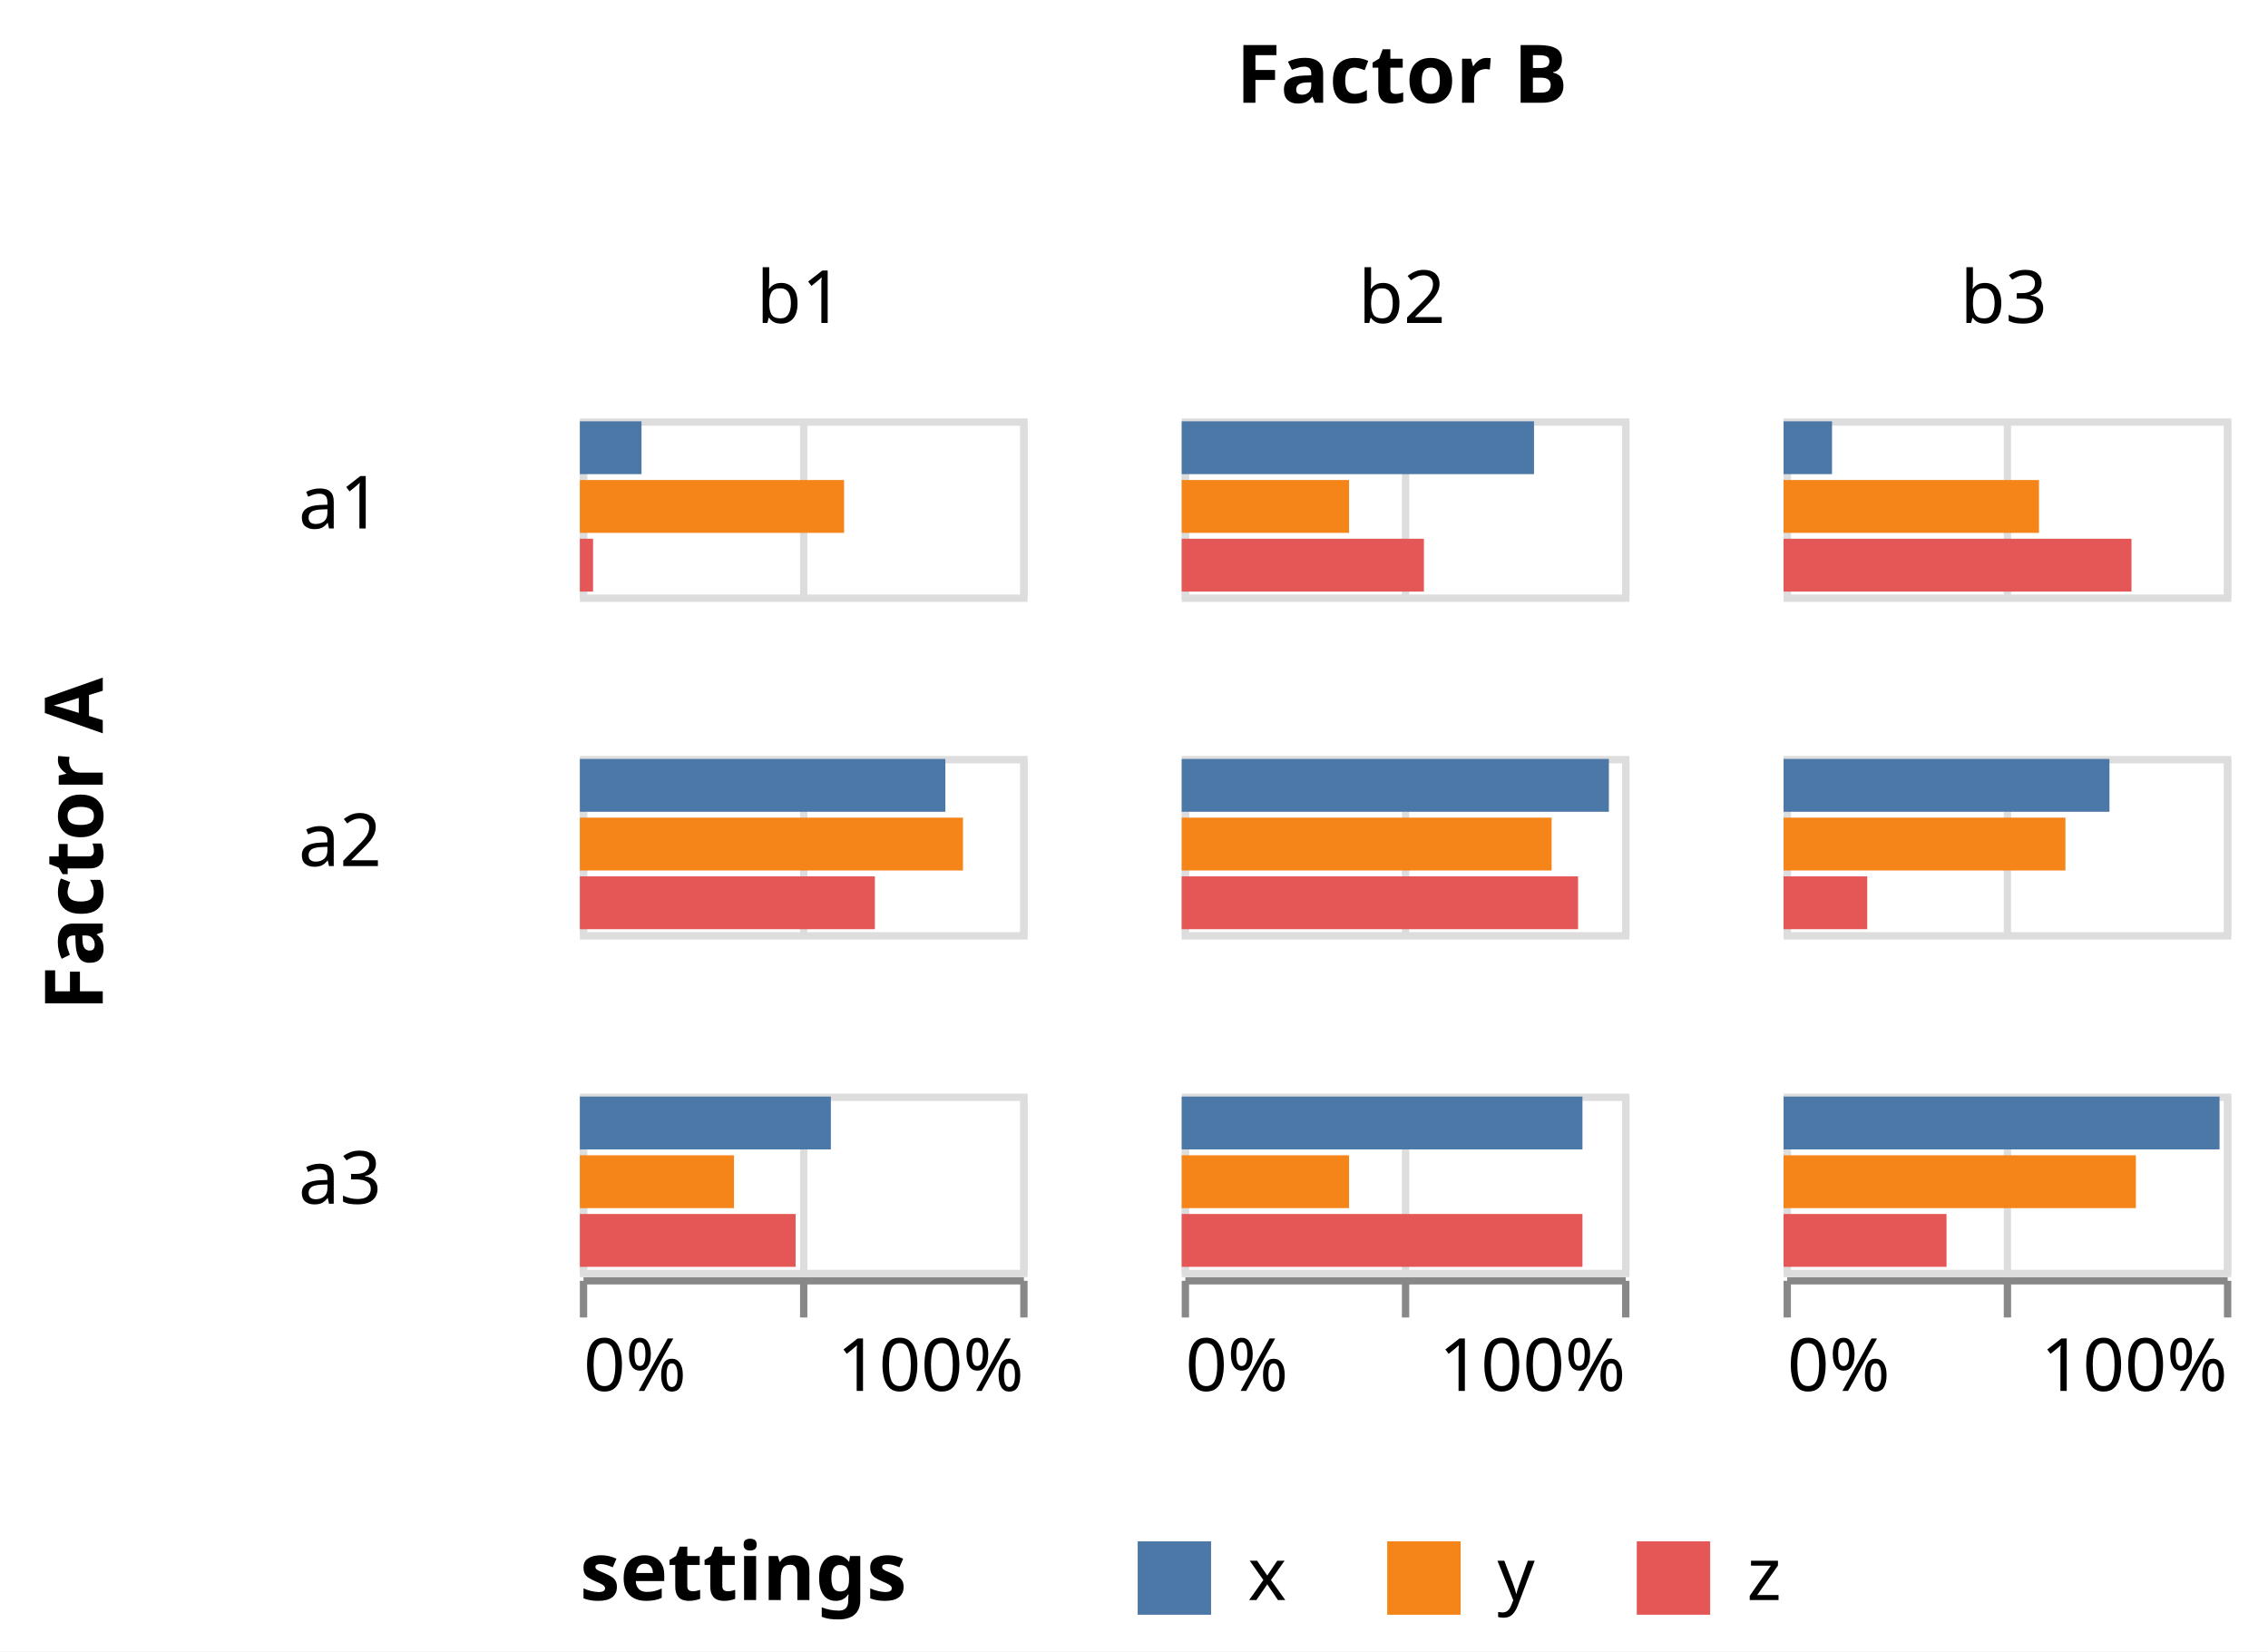
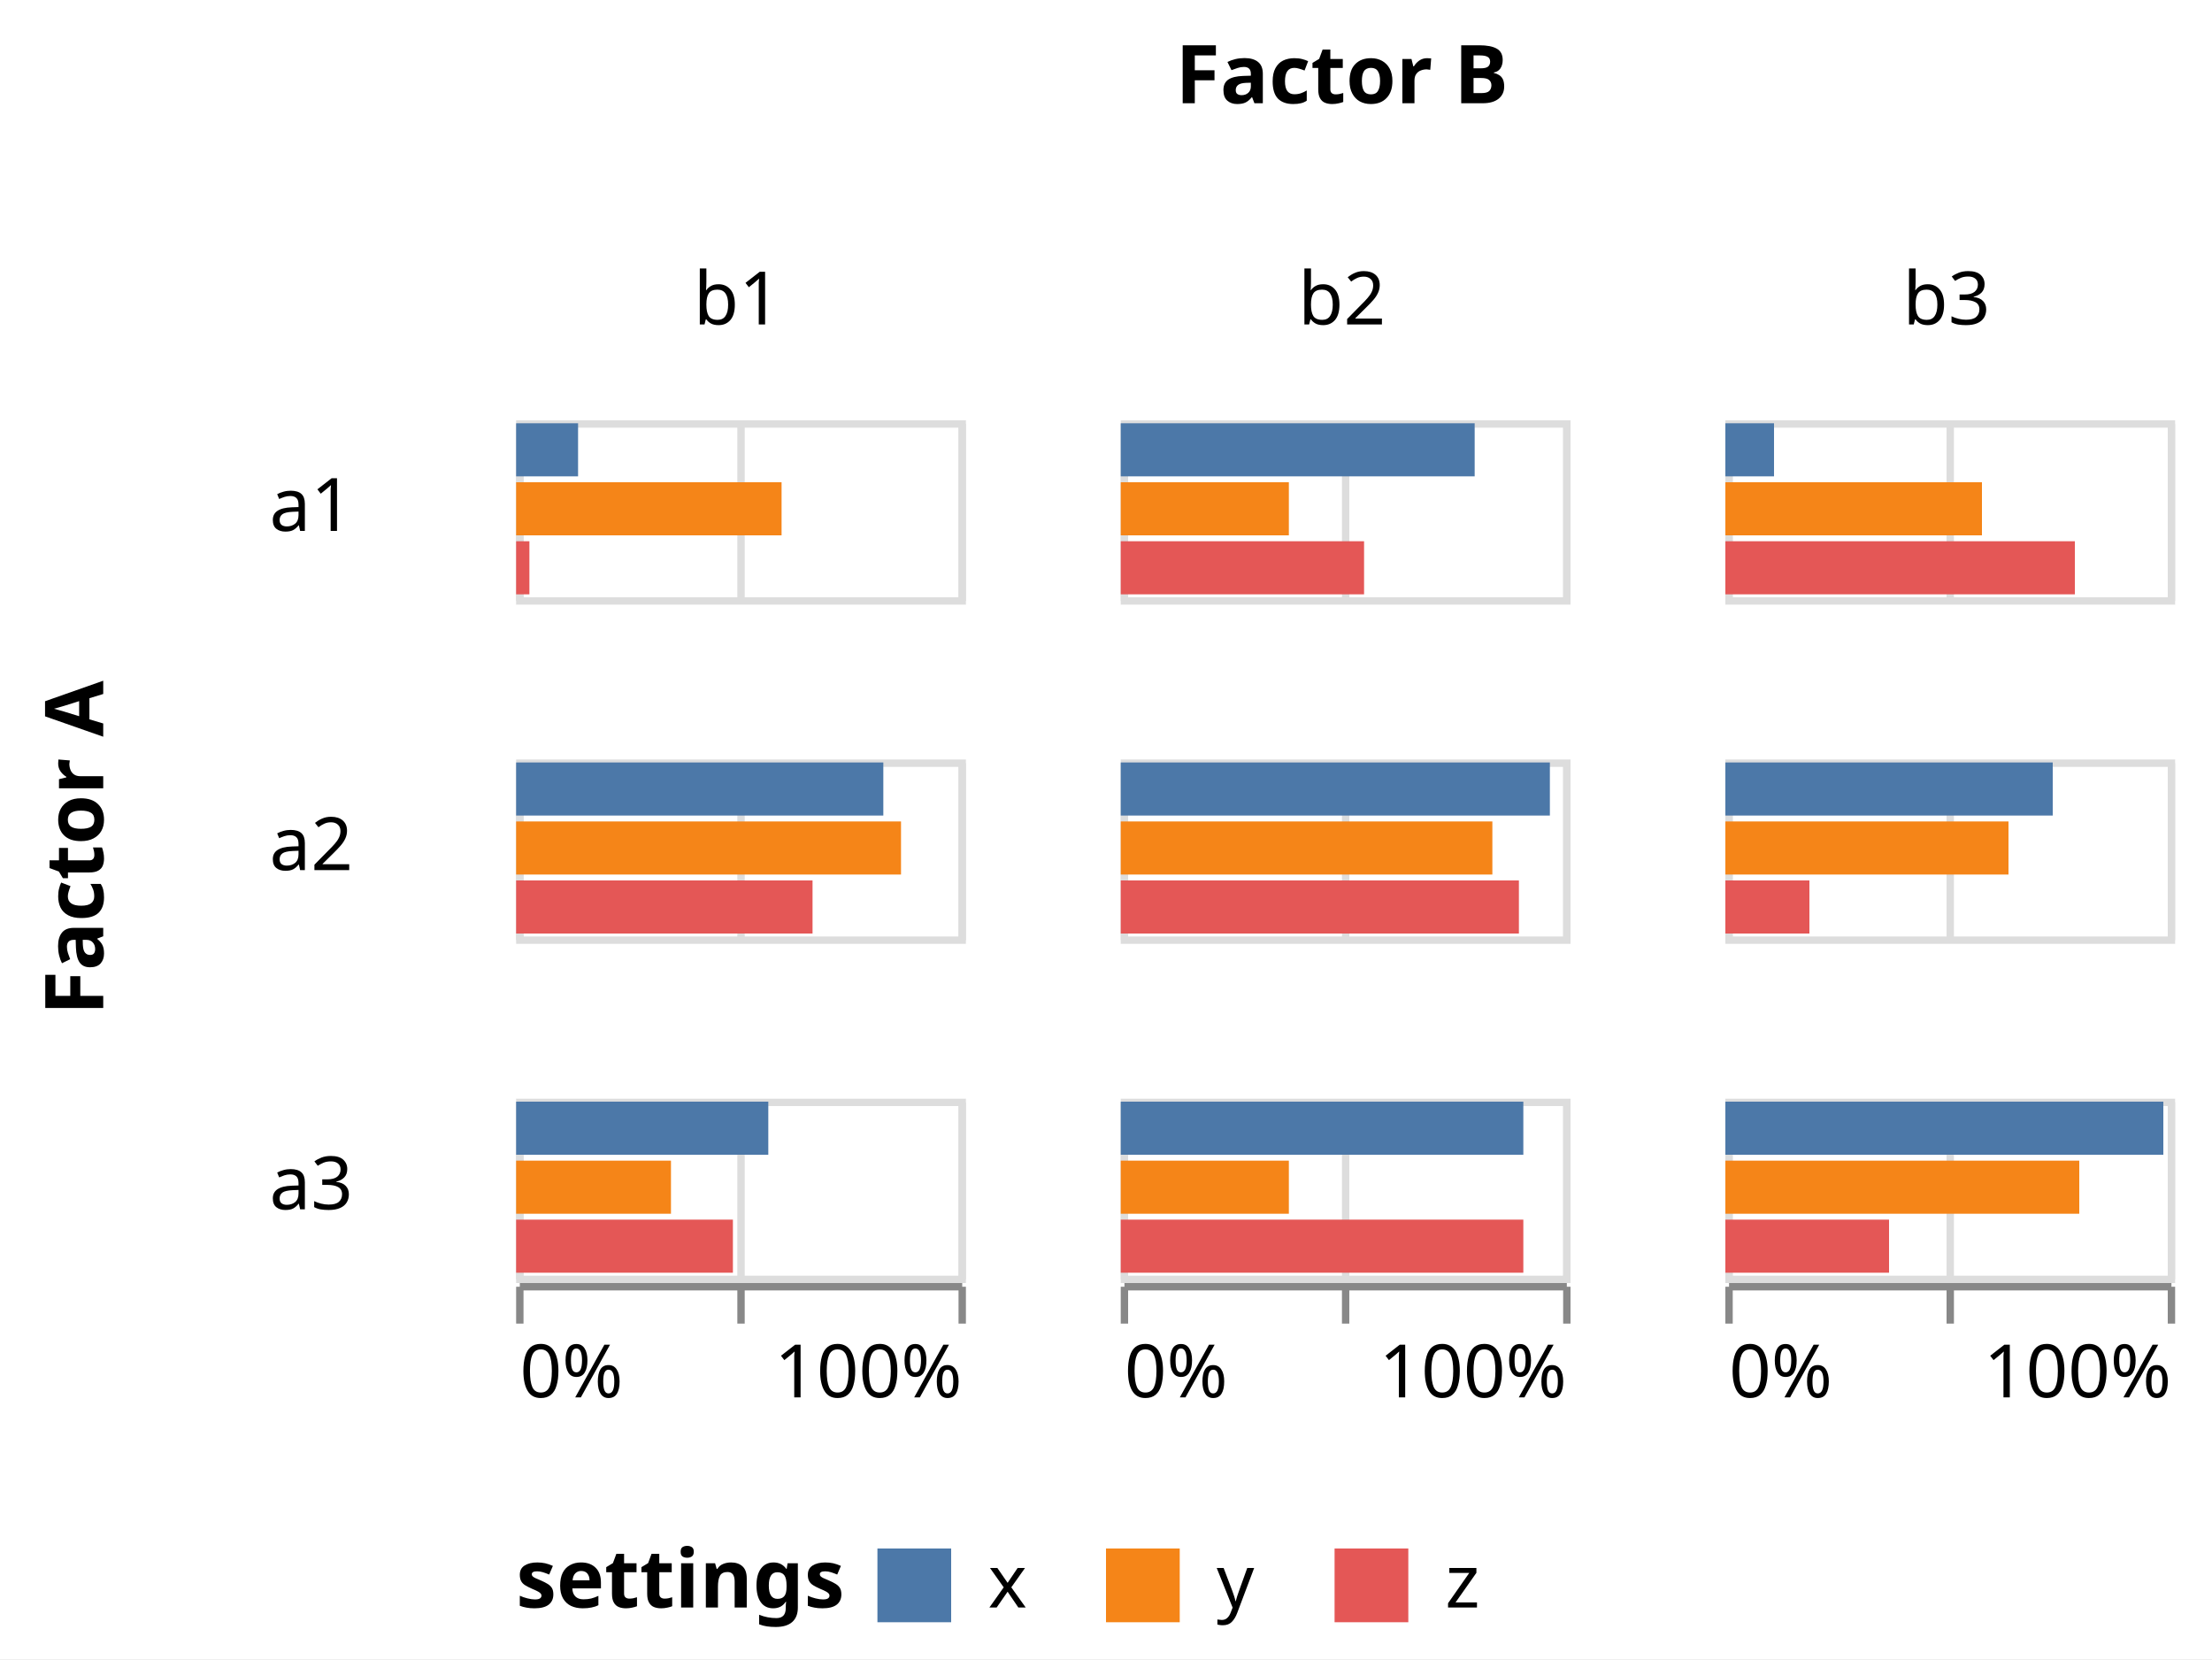
- <svg xmlns="http://www.w3.org/2000/svg" version="1.1" class="marks" width="309" height="225" viewBox="0 0 309 225">
-   <rect width="309" height="225" fill="white" />
-   <g fill="none" stroke-miterlimit="10" transform="translate(79,57)">
+ <svg xmlns="http://www.w3.org/2000/svg" version="1.1" class="marks" width="300" height="225" viewBox="0 0 300 225">
+   <rect width="300" height="225" fill="white" />
+   <g fill="none" stroke-miterlimit="10" transform="translate(70,57)">
    <g class="mark-group role-frame root" role="graphics-object" aria-roledescription="group mark container">
      <g transform="translate(0,0)">
        <path class="background" aria-hidden="true" d="M0,0h0v0h0Z" />
        <g>
          <g class="mark-group role-row-title row-title" role="graphics-object" aria-roledescription="group mark container">
-             <g transform="translate(-53,58)">
+             <g transform="translate(-44,58)">
              <path class="background" aria-hidden="true" d="M0,0h0v0h0Z" />
              <g>
                <g class="mark-group role-title">
                  <g transform="translate(-21,0)">
                    <path class="background" aria-hidden="true" d="M0,0h0v0h0Z" pointer-events="none" />
                    <g>
                      <g class="mark-text role-title-text" role="graphics-symbol" aria-roledescription="title" aria-label="Title text 'Factor A'" pointer-events="none">
                        <text text-anchor="middle" transform="translate(0,0) rotate(-90) translate(0,9)" font-family="sans-serif" font-size="11px" font-weight="bold" fill="#000" opacity="1">Factor A</text>
                      </g>
                    </g>
                    <path class="foreground" aria-hidden="true" d="" pointer-events="none" display="none" />
                  </g>
                </g>
              </g>
              <path class="foreground" aria-hidden="true" d="" display="none" />
            </g>
          </g>
          <g class="mark-group role-column-title column-title" role="graphics-object" aria-roledescription="group mark container">
            <g transform="translate(112,-31)">
              <path class="background" aria-hidden="true" d="M0,0h0v0h0Z" />
              <g>
                <g class="mark-group role-title">
                  <g transform="translate(0,-21)">
                    <path class="background" aria-hidden="true" d="M0,0h0v0h0Z" pointer-events="none" />
                    <g>
                      <g class="mark-text role-title-text" role="graphics-symbol" aria-roledescription="title" aria-label="Title text 'Factor B'" pointer-events="none">
                        <text text-anchor="middle" transform="translate(0,9)" font-family="sans-serif" font-size="11px" font-weight="bold" fill="#000" opacity="1">Factor B</text>
                      </g>
                    </g>
                    <path class="foreground" aria-hidden="true" d="" pointer-events="none" display="none" />
                  </g>
                </g>
              </g>
              <path class="foreground" aria-hidden="true" d="" display="none" />
            </g>
          </g>
          <g class="mark-group role-row-header row_header" role="graphics-object" aria-roledescription="group mark container">
            <g transform="translate(-1,0)">
              <path class="background" aria-hidden="true" d="M0,0h0v24h0Z" />
              <g>
                <g class="mark-group role-title">
-                   <g transform="translate(-26,12)">
+                   <g transform="translate(-21.12305,12)">
                    <path class="background" aria-hidden="true" d="M0,0h0v0h0Z" pointer-events="none" />
                    <g>
                      <g class="mark-text role-title-text" role="graphics-symbol" aria-roledescription="title" aria-label="Title text 'a1'" pointer-events="none">
                        <text text-anchor="end" transform="translate(0,3)" font-family="sans-serif" font-size="10px" fill="#000" opacity="1">a1</text>
                      </g>
                    </g>
                    <path class="foreground" aria-hidden="true" d="" pointer-events="none" display="none" />
                  </g>
                </g>
              </g>
              <path class="foreground" aria-hidden="true" d="" display="none" />
            </g>
            <g transform="translate(-1,46)">
              <path class="background" aria-hidden="true" d="M0,0h0v24h0Z" />
              <g>
                <g class="mark-group role-title">
-                   <g transform="translate(-26,12)">
+                   <g transform="translate(-21.12305,12)">
                    <path class="background" aria-hidden="true" d="M0,0h0v0h0Z" pointer-events="none" />
                    <g>
                      <g class="mark-text role-title-text" role="graphics-symbol" aria-roledescription="title" aria-label="Title text 'a2'" pointer-events="none">
                        <text text-anchor="end" transform="translate(0,3)" font-family="sans-serif" font-size="10px" fill="#000" opacity="1">a2</text>
                      </g>
                    </g>
                    <path class="foreground" aria-hidden="true" d="" pointer-events="none" display="none" />
                  </g>
                </g>
              </g>
              <path class="foreground" aria-hidden="true" d="" display="none" />
            </g>
            <g transform="translate(-1,92)">
              <path class="background" aria-hidden="true" d="M0,0h0v24h0Z" />
              <g>
                <g class="mark-group role-title">
-                   <g transform="translate(-26,12)">
+                   <g transform="translate(-21.12305,12)">
                    <path class="background" aria-hidden="true" d="M0,0h0v0h0Z" pointer-events="none" />
                    <g>
                      <g class="mark-text role-title-text" role="graphics-symbol" aria-roledescription="title" aria-label="Title text 'a3'" pointer-events="none">
                        <text text-anchor="end" transform="translate(0,3)" font-family="sans-serif" font-size="10px" fill="#000" opacity="1">a3</text>
                      </g>
                    </g>
                    <path class="foreground" aria-hidden="true" d="" pointer-events="none" display="none" />
                  </g>
                </g>
              </g>
              <path class="foreground" aria-hidden="true" d="" display="none" />
            </g>
          </g>
          <g class="mark-group role-column-header column_header" role="graphics-object" aria-roledescription="group mark container">
            <g transform="translate(0,-1)">
              <path class="background" aria-hidden="true" d="M0,0h60v0h-60Z" />
              <g>
                <g class="mark-group role-title">
                  <g transform="translate(30,-20)">
                    <path class="background" aria-hidden="true" d="M0,0h0v0h0Z" pointer-events="none" />
                    <g>
                      <g class="mark-text role-title-text" role="graphics-symbol" aria-roledescription="title" aria-label="Title text 'b1'" pointer-events="none">
                        <text text-anchor="middle" transform="translate(0,8)" font-family="sans-serif" font-size="10px" fill="#000" opacity="1">b1</text>
                      </g>
                    </g>
                    <path class="foreground" aria-hidden="true" d="" pointer-events="none" display="none" />
                  </g>
                </g>
              </g>
              <path class="foreground" aria-hidden="true" d="" display="none" />
            </g>
            <g transform="translate(82,-1)">
              <path class="background" aria-hidden="true" d="M0,0h60v0h-60Z" />
              <g>
                <g class="mark-group role-title">
                  <g transform="translate(30,-20)">
                    <path class="background" aria-hidden="true" d="M0,0h0v0h0Z" pointer-events="none" />
                    <g>
                      <g class="mark-text role-title-text" role="graphics-symbol" aria-roledescription="title" aria-label="Title text 'b2'" pointer-events="none">
                        <text text-anchor="middle" transform="translate(0,8)" font-family="sans-serif" font-size="10px" fill="#000" opacity="1">b2</text>
                      </g>
                    </g>
                    <path class="foreground" aria-hidden="true" d="" pointer-events="none" display="none" />
                  </g>
                </g>
              </g>
              <path class="foreground" aria-hidden="true" d="" display="none" />
            </g>
            <g transform="translate(164,-1)">
              <path class="background" aria-hidden="true" d="M0,0h60v0h-60Z" />
              <g>
                <g class="mark-group role-title">
                  <g transform="translate(30,-20)">
                    <path class="background" aria-hidden="true" d="M0,0h0v0h0Z" pointer-events="none" />
                    <g>
                      <g class="mark-text role-title-text" role="graphics-symbol" aria-roledescription="title" aria-label="Title text 'b3'" pointer-events="none">
                        <text text-anchor="middle" transform="translate(0,8)" font-family="sans-serif" font-size="10px" fill="#000" opacity="1">b3</text>
                      </g>
                    </g>
                    <path class="foreground" aria-hidden="true" d="" pointer-events="none" display="none" />
                  </g>
                </g>
              </g>
              <path class="foreground" aria-hidden="true" d="" display="none" />
            </g>
          </g>
          <g class="mark-group role-column-footer column_footer" role="graphics-object" aria-roledescription="group mark container">
            <g transform="translate(0,117)">
              <path class="background" aria-hidden="true" d="M0,0h60v0h-60Z" />
              <g>
                <g class="mark-group role-axis" role="graphics-symbol" aria-roledescription="axis" aria-label="X-axis for a linear scale with values from 0% to 100%">
                  <g transform="translate(0.5,0.5)">
                    <path class="background" aria-hidden="true" d="M0,0h0v0h0Z" pointer-events="none" />
                    <g>
                      <g class="mark-rule role-axis-tick" pointer-events="none">
                        <line transform="translate(0,0)" x2="0" y2="5" stroke="#888" stroke-width="1" opacity="1" />
                        <line transform="translate(30,0)" x2="0" y2="5" stroke="#888" stroke-width="1" opacity="1" />
                        <line transform="translate(60,0)" x2="0" y2="5" stroke="#888" stroke-width="1" opacity="1" />
                      </g>
                      <g class="mark-text role-axis-label" pointer-events="none">
                        <text text-anchor="start" transform="translate(0,15)" font-family="sans-serif" font-size="10px" fill="#000" opacity="1">0%</text>
                        <text text-anchor="middle" transform="translate(30,15)" font-family="sans-serif" font-size="10px" fill="#000" opacity="0">50%</text>
                        <text text-anchor="end" transform="translate(60,15)" font-family="sans-serif" font-size="10px" fill="#000" opacity="1">100%</text>
                      </g>
                      <g class="mark-rule role-axis-domain" pointer-events="none">
                        <line transform="translate(0,0)" x2="60" y2="0" stroke="#888" stroke-width="1" opacity="1" />
                      </g>
                    </g>
                    <path class="foreground" aria-hidden="true" d="" pointer-events="none" display="none" />
                  </g>
                </g>
              </g>
              <path class="foreground" aria-hidden="true" d="" display="none" />
            </g>
            <g transform="translate(82,117)">
              <path class="background" aria-hidden="true" d="M0,0h60v0h-60Z" />
              <g>
                <g class="mark-group role-axis" role="graphics-symbol" aria-roledescription="axis" aria-label="X-axis for a linear scale with values from 0% to 100%">
                  <g transform="translate(0.5,0.5)">
                    <path class="background" aria-hidden="true" d="M0,0h0v0h0Z" pointer-events="none" />
                    <g>
                      <g class="mark-rule role-axis-tick" pointer-events="none">
                        <line transform="translate(0,0)" x2="0" y2="5" stroke="#888" stroke-width="1" opacity="1" />
                        <line transform="translate(30,0)" x2="0" y2="5" stroke="#888" stroke-width="1" opacity="1" />
                        <line transform="translate(60,0)" x2="0" y2="5" stroke="#888" stroke-width="1" opacity="1" />
                      </g>
                      <g class="mark-text role-axis-label" pointer-events="none">
                        <text text-anchor="start" transform="translate(0,15)" font-family="sans-serif" font-size="10px" fill="#000" opacity="1">0%</text>
                        <text text-anchor="middle" transform="translate(30,15)" font-family="sans-serif" font-size="10px" fill="#000" opacity="0">50%</text>
                        <text text-anchor="end" transform="translate(60,15)" font-family="sans-serif" font-size="10px" fill="#000" opacity="1">100%</text>
                      </g>
                      <g class="mark-rule role-axis-domain" pointer-events="none">
                        <line transform="translate(0,0)" x2="60" y2="0" stroke="#888" stroke-width="1" opacity="1" />
                      </g>
                    </g>
                    <path class="foreground" aria-hidden="true" d="" pointer-events="none" display="none" />
                  </g>
                </g>
              </g>
              <path class="foreground" aria-hidden="true" d="" display="none" />
            </g>
            <g transform="translate(164,117)">
              <path class="background" aria-hidden="true" d="M0,0h60v0h-60Z" />
              <g>
                <g class="mark-group role-axis" role="graphics-symbol" aria-roledescription="axis" aria-label="X-axis for a linear scale with values from 0% to 100%">
                  <g transform="translate(0.5,0.5)">
                    <path class="background" aria-hidden="true" d="M0,0h0v0h0Z" pointer-events="none" />
                    <g>
                      <g class="mark-rule role-axis-tick" pointer-events="none">
                        <line transform="translate(0,0)" x2="0" y2="5" stroke="#888" stroke-width="1" opacity="1" />
                        <line transform="translate(30,0)" x2="0" y2="5" stroke="#888" stroke-width="1" opacity="1" />
                        <line transform="translate(60,0)" x2="0" y2="5" stroke="#888" stroke-width="1" opacity="1" />
                      </g>
                      <g class="mark-text role-axis-label" pointer-events="none">
                        <text text-anchor="start" transform="translate(0,15)" font-family="sans-serif" font-size="10px" fill="#000" opacity="1">0%</text>
                        <text text-anchor="middle" transform="translate(30,15)" font-family="sans-serif" font-size="10px" fill="#000" opacity="0">50%</text>
                        <text text-anchor="end" transform="translate(60,15)" font-family="sans-serif" font-size="10px" fill="#000" opacity="1">100%</text>
                      </g>
                      <g class="mark-rule role-axis-domain" pointer-events="none">
                        <line transform="translate(0,0)" x2="60" y2="0" stroke="#888" stroke-width="1" opacity="1" />
                      </g>
                    </g>
                    <path class="foreground" aria-hidden="true" d="" pointer-events="none" display="none" />
                  </g>
                </g>
              </g>
              <path class="foreground" aria-hidden="true" d="" display="none" />
            </g>
          </g>
          <g class="mark-group role-scope cell" role="graphics-object" aria-roledescription="group mark container">
            <g transform="translate(0,0)">
              <path class="background" aria-hidden="true" d="M0.5,0.5h60v24h-60Z" stroke="#ddd" />
              <g>
                <g class="mark-group role-axis" aria-hidden="true">
                  <g transform="translate(0.5,24.5)">
                    <path class="background" aria-hidden="true" d="M0,0h0v0h0Z" pointer-events="none" />
                    <g>
                      <g class="mark-rule role-axis-grid" pointer-events="none">
                        <line transform="translate(0,0)" x2="0" y2="-24" stroke="#ddd" stroke-width="1" opacity="1" />
                        <line transform="translate(30,0)" x2="0" y2="-24" stroke="#ddd" stroke-width="1" opacity="1" />
                        <line transform="translate(60,0)" x2="0" y2="-24" stroke="#ddd" stroke-width="1" opacity="1" />
                      </g>
                    </g>
                    <path class="foreground" aria-hidden="true" d="" pointer-events="none" display="none" />
                  </g>
                </g>
                <g class="mark-rect role-mark child_marks" role="graphics-object" aria-roledescription="rect mark container">
                  <path aria-label="p: 14.000000%; c: x; settings: x" role="graphics-symbol" aria-roledescription="bar" d="M0,0.4h8.4v7.2h-8.4Z" fill="#4c78a8" />
                  <path aria-label="p: 60.000000%; c: y; settings: y" role="graphics-symbol" aria-roledescription="bar" d="M0,8.4h36v7.2h-36Z" fill="#f58518" />
                  <path aria-label="p: 3.000000%; c: z; settings: z" role="graphics-symbol" aria-roledescription="bar" d="M0,16.4h1.8v7.2h-1.8Z" fill="#e45756" />
                </g>
              </g>
              <path class="foreground" aria-hidden="true" d="" display="none" />
            </g>
            <g transform="translate(82,0)">
              <path class="background" aria-hidden="true" d="M0.5,0.5h60v24h-60Z" stroke="#ddd" />
              <g>
                <g class="mark-group role-axis" aria-hidden="true">
                  <g transform="translate(0.5,24.5)">
                    <path class="background" aria-hidden="true" d="M0,0h0v0h0Z" pointer-events="none" />
                    <g>
                      <g class="mark-rule role-axis-grid" pointer-events="none">
                        <line transform="translate(0,0)" x2="0" y2="-24" stroke="#ddd" stroke-width="1" opacity="1" />
                        <line transform="translate(30,0)" x2="0" y2="-24" stroke="#ddd" stroke-width="1" opacity="1" />
                        <line transform="translate(60,0)" x2="0" y2="-24" stroke="#ddd" stroke-width="1" opacity="1" />
                      </g>
                    </g>
                    <path class="foreground" aria-hidden="true" d="" pointer-events="none" display="none" />
                  </g>
                </g>
                <g class="mark-rect role-mark child_marks" role="graphics-object" aria-roledescription="rect mark container">
                  <path aria-label="p: 80.000000%; c: x; settings: x" role="graphics-symbol" aria-roledescription="bar" d="M0,0.4h48v7.2h-48Z" fill="#4c78a8" />
                  <path aria-label="p: 38.000000%; c: y; settings: y" role="graphics-symbol" aria-roledescription="bar" d="M0,8.4h22.8v7.2h-22.8Z" fill="#f58518" />
                  <path aria-label="p: 55.000000%; c: z; settings: z" role="graphics-symbol" aria-roledescription="bar" d="M0,16.4h33v7.2h-33Z" fill="#e45756" />
                </g>
              </g>
              <path class="foreground" aria-hidden="true" d="" display="none" />
            </g>
            <g transform="translate(164,0)">
              <path class="background" aria-hidden="true" d="M0.5,0.5h60v24h-60Z" stroke="#ddd" />
              <g>
                <g class="mark-group role-axis" aria-hidden="true">
                  <g transform="translate(0.5,24.5)">
                    <path class="background" aria-hidden="true" d="M0,0h0v0h0Z" pointer-events="none" />
                    <g>
                      <g class="mark-rule role-axis-grid" pointer-events="none">
                        <line transform="translate(0,0)" x2="0" y2="-24" stroke="#ddd" stroke-width="1" opacity="1" />
                        <line transform="translate(30,0)" x2="0" y2="-24" stroke="#ddd" stroke-width="1" opacity="1" />
                        <line transform="translate(60,0)" x2="0" y2="-24" stroke="#ddd" stroke-width="1" opacity="1" />
                      </g>
                    </g>
                    <path class="foreground" aria-hidden="true" d="" pointer-events="none" display="none" />
                  </g>
                </g>
                <g class="mark-rect role-mark child_marks" role="graphics-object" aria-roledescription="rect mark container">
                  <path aria-label="p: 11.000000%; c: x; settings: x" role="graphics-symbol" aria-roledescription="bar" d="M0,0.4h6.6v7.2h-6.6Z" fill="#4c78a8" />
                  <path aria-label="p: 58.000000%; c: y; settings: y" role="graphics-symbol" aria-roledescription="bar" d="M0,8.4h34.8v7.2h-34.8Z" fill="#f58518" />
                  <path aria-label="p: 79.000000%; c: z; settings: z" role="graphics-symbol" aria-roledescription="bar" d="M0,16.4h47.4v7.2h-47.4Z" fill="#e45756" />
                </g>
              </g>
              <path class="foreground" aria-hidden="true" d="" display="none" />
            </g>
            <g transform="translate(0,46)">
              <path class="background" aria-hidden="true" d="M0.5,0.5h60v24h-60Z" stroke="#ddd" />
              <g>
                <g class="mark-group role-axis" aria-hidden="true">
                  <g transform="translate(0.5,24.5)">
                    <path class="background" aria-hidden="true" d="M0,0h0v0h0Z" pointer-events="none" />
                    <g>
                      <g class="mark-rule role-axis-grid" pointer-events="none">
                        <line transform="translate(0,0)" x2="0" y2="-24" stroke="#ddd" stroke-width="1" opacity="1" />
                        <line transform="translate(30,0)" x2="0" y2="-24" stroke="#ddd" stroke-width="1" opacity="1" />
                        <line transform="translate(60,0)" x2="0" y2="-24" stroke="#ddd" stroke-width="1" opacity="1" />
                      </g>
                    </g>
                    <path class="foreground" aria-hidden="true" d="" pointer-events="none" display="none" />
                  </g>
                </g>
                <g class="mark-rect role-mark child_marks" role="graphics-object" aria-roledescription="rect mark container">
                  <path aria-label="p: 83.000000%; c: x; settings: x" role="graphics-symbol" aria-roledescription="bar" d="M0,0.4h49.8v7.2h-49.8Z" fill="#4c78a8" />
                  <path aria-label="p: 87.000000%; c: y; settings: y" role="graphics-symbol" aria-roledescription="bar" d="M0,8.4h52.2v7.2h-52.2Z" fill="#f58518" />
                  <path aria-label="p: 67.000000%; c: z; settings: z" role="graphics-symbol" aria-roledescription="bar" d="M0,16.4h40.2v7.2h-40.2Z" fill="#e45756" />
                </g>
              </g>
              <path class="foreground" aria-hidden="true" d="" display="none" />
            </g>
            <g transform="translate(82,46)">
              <path class="background" aria-hidden="true" d="M0.5,0.5h60v24h-60Z" stroke="#ddd" />
              <g>
                <g class="mark-group role-axis" aria-hidden="true">
                  <g transform="translate(0.5,24.5)">
                    <path class="background" aria-hidden="true" d="M0,0h0v0h0Z" pointer-events="none" />
                    <g>
                      <g class="mark-rule role-axis-grid" pointer-events="none">
                        <line transform="translate(0,0)" x2="0" y2="-24" stroke="#ddd" stroke-width="1" opacity="1" />
                        <line transform="translate(30,0)" x2="0" y2="-24" stroke="#ddd" stroke-width="1" opacity="1" />
                        <line transform="translate(60,0)" x2="0" y2="-24" stroke="#ddd" stroke-width="1" opacity="1" />
                      </g>
                    </g>
                    <path class="foreground" aria-hidden="true" d="" pointer-events="none" display="none" />
                  </g>
                </g>
                <g class="mark-rect role-mark child_marks" role="graphics-object" aria-roledescription="rect mark container">
                  <path aria-label="p: 97.000000%; c: x; settings: x" role="graphics-symbol" aria-roledescription="bar" d="M0,0.4h58.2v7.2h-58.2Z" fill="#4c78a8" />
                  <path aria-label="p: 84.000000%; c: y; settings: y" role="graphics-symbol" aria-roledescription="bar" d="M0,8.4h50.4v7.2h-50.4Z" fill="#f58518" />
                  <path aria-label="p: 90.000000%; c: z; settings: z" role="graphics-symbol" aria-roledescription="bar" d="M0,16.4h54v7.2h-54Z" fill="#e45756" />
                </g>
              </g>
              <path class="foreground" aria-hidden="true" d="" display="none" />
            </g>
            <g transform="translate(164,46)">
              <path class="background" aria-hidden="true" d="M0.5,0.5h60v24h-60Z" stroke="#ddd" />
              <g>
                <g class="mark-group role-axis" aria-hidden="true">
                  <g transform="translate(0.5,24.5)">
                    <path class="background" aria-hidden="true" d="M0,0h0v0h0Z" pointer-events="none" />
                    <g>
                      <g class="mark-rule role-axis-grid" pointer-events="none">
                        <line transform="translate(0,0)" x2="0" y2="-24" stroke="#ddd" stroke-width="1" opacity="1" />
                        <line transform="translate(30,0)" x2="0" y2="-24" stroke="#ddd" stroke-width="1" opacity="1" />
                        <line transform="translate(60,0)" x2="0" y2="-24" stroke="#ddd" stroke-width="1" opacity="1" />
                      </g>
                    </g>
                    <path class="foreground" aria-hidden="true" d="" pointer-events="none" display="none" />
                  </g>
                </g>
                <g class="mark-rect role-mark child_marks" role="graphics-object" aria-roledescription="rect mark container">
                  <path aria-label="p: 74.000000%; c: x; settings: x" role="graphics-symbol" aria-roledescription="bar" d="M0,0.4h44.4v7.2h-44.4Z" fill="#4c78a8" />
                  <path aria-label="p: 64.000000%; c: y; settings: y" role="graphics-symbol" aria-roledescription="bar" d="M0,8.4h38.4v7.2h-38.4Z" fill="#f58518" />
                  <path aria-label="p: 19.000000%; c: z; settings: z" role="graphics-symbol" aria-roledescription="bar" d="M0,16.4h11.4v7.2h-11.4Z" fill="#e45756" />
                </g>
              </g>
              <path class="foreground" aria-hidden="true" d="" display="none" />
            </g>
            <g transform="translate(0,92)">
              <path class="background" aria-hidden="true" d="M0.5,0.5h60v24h-60Z" stroke="#ddd" />
              <g>
                <g class="mark-group role-axis" aria-hidden="true">
                  <g transform="translate(0.5,24.5)">
                    <path class="background" aria-hidden="true" d="M0,0h0v0h0Z" pointer-events="none" />
                    <g>
                      <g class="mark-rule role-axis-grid" pointer-events="none">
                        <line transform="translate(0,0)" x2="0" y2="-24" stroke="#ddd" stroke-width="1" opacity="1" />
                        <line transform="translate(30,0)" x2="0" y2="-24" stroke="#ddd" stroke-width="1" opacity="1" />
                        <line transform="translate(60,0)" x2="0" y2="-24" stroke="#ddd" stroke-width="1" opacity="1" />
                      </g>
                    </g>
                    <path class="foreground" aria-hidden="true" d="" pointer-events="none" display="none" />
                  </g>
                </g>
                <g class="mark-rect role-mark child_marks" role="graphics-object" aria-roledescription="rect mark container">
                  <path aria-label="p: 57.000000%; c: x; settings: x" role="graphics-symbol" aria-roledescription="bar" d="M0,0.4h34.2v7.2h-34.2Z" fill="#4c78a8" />
                  <path aria-label="p: 35.000000%; c: y; settings: y" role="graphics-symbol" aria-roledescription="bar" d="M0,8.4h21v7.2h-21Z" fill="#f58518" />
                  <path aria-label="p: 49.000000%; c: z; settings: z" role="graphics-symbol" aria-roledescription="bar" d="M0,16.4h29.4v7.2h-29.4Z" fill="#e45756" />
                </g>
              </g>
              <path class="foreground" aria-hidden="true" d="" display="none" />
            </g>
            <g transform="translate(82,92)">
              <path class="background" aria-hidden="true" d="M0.5,0.5h60v24h-60Z" stroke="#ddd" />
              <g>
                <g class="mark-group role-axis" aria-hidden="true">
                  <g transform="translate(0.5,24.5)">
                    <path class="background" aria-hidden="true" d="M0,0h0v0h0Z" pointer-events="none" />
                    <g>
                      <g class="mark-rule role-axis-grid" pointer-events="none">
                        <line transform="translate(0,0)" x2="0" y2="-24" stroke="#ddd" stroke-width="1" opacity="1" />
                        <line transform="translate(30,0)" x2="0" y2="-24" stroke="#ddd" stroke-width="1" opacity="1" />
                        <line transform="translate(60,0)" x2="0" y2="-24" stroke="#ddd" stroke-width="1" opacity="1" />
                      </g>
                    </g>
                    <path class="foreground" aria-hidden="true" d="" pointer-events="none" display="none" />
                  </g>
                </g>
                <g class="mark-rect role-mark child_marks" role="graphics-object" aria-roledescription="rect mark container">
                  <path aria-label="p: 91.000000%; c: x; settings: x" role="graphics-symbol" aria-roledescription="bar" d="M0,0.4h54.6v7.2h-54.6Z" fill="#4c78a8" />
                  <path aria-label="p: 38.000000%; c: y; settings: y" role="graphics-symbol" aria-roledescription="bar" d="M0,8.4h22.8v7.2h-22.8Z" fill="#f58518" />
                  <path aria-label="p: 91.000000%; c: z; settings: z" role="graphics-symbol" aria-roledescription="bar" d="M0,16.4h54.6v7.2h-54.6Z" fill="#e45756" />
                </g>
              </g>
              <path class="foreground" aria-hidden="true" d="" display="none" />
            </g>
            <g transform="translate(164,92)">
              <path class="background" aria-hidden="true" d="M0.5,0.5h60v24h-60Z" stroke="#ddd" />
              <g>
                <g class="mark-group role-axis" aria-hidden="true">
                  <g transform="translate(0.5,24.5)">
                    <path class="background" aria-hidden="true" d="M0,0h0v0h0Z" pointer-events="none" />
                    <g>
                      <g class="mark-rule role-axis-grid" pointer-events="none">
                        <line transform="translate(0,0)" x2="0" y2="-24" stroke="#ddd" stroke-width="1" opacity="1" />
                        <line transform="translate(30,0)" x2="0" y2="-24" stroke="#ddd" stroke-width="1" opacity="1" />
                        <line transform="translate(60,0)" x2="0" y2="-24" stroke="#ddd" stroke-width="1" opacity="1" />
                      </g>
                    </g>
                    <path class="foreground" aria-hidden="true" d="" pointer-events="none" display="none" />
                  </g>
                </g>
                <g class="mark-rect role-mark child_marks" role="graphics-object" aria-roledescription="rect mark container">
                  <path aria-label="p: 99.000000%; c: x; settings: x" role="graphics-symbol" aria-roledescription="bar" d="M0,0.4h59.4v7.2h-59.4Z" fill="#4c78a8" />
                  <path aria-label="p: 80.000000%; c: y; settings: y" role="graphics-symbol" aria-roledescription="bar" d="M0,8.4h48v7.2h-48Z" fill="#f58518" />
                  <path aria-label="p: 37.000000%; c: z; settings: z" role="graphics-symbol" aria-roledescription="bar" d="M0,16.4h22.2v7.2h-22.2Z" fill="#e45756" />
                </g>
              </g>
              <path class="foreground" aria-hidden="true" d="" display="none" />
            </g>
          </g>
          <g class="mark-group role-legend" role="graphics-symbol" aria-roledescription="legend" aria-label="Symbol legend titled 'settings' for fill color with 3 values: x, y, z">
            <g transform="translate(0,152)">
-               <path class="background" aria-hidden="true" d="M0,0h167v11h-167Z" pointer-events="none" />
+               <path class="background" aria-hidden="true" d="M0,0h131v11h-131Z" pointer-events="none" />
              <g>
                <g class="mark-group role-legend-entry">
-                   <g transform="translate(75,0)">
+                   <g transform="translate(48,0)">
                    <path class="background" aria-hidden="true" d="M0,0h0v0h0Z" pointer-events="none" />
                    <g>
                      <g class="mark-group role-scope" role="graphics-object" aria-roledescription="group mark container">
                        <g transform="translate(0,0)">
-                           <path class="background" aria-hidden="true" d="M0,0h24v11h-24Z" pointer-events="none" opacity="1" />
+                           <path class="background" aria-hidden="true" d="M0,0h21v11h-21Z" pointer-events="none" opacity="1" />
                          <g>
                            <g class="mark-symbol role-legend-symbol" pointer-events="none">
                              <path transform="translate(6,6)" d="M-5,-5h10v10h-10Z" fill="#4c78a8" stroke-width="1.5" opacity="1" />
                            </g>
                            <g class="mark-text role-legend-label" pointer-events="none">
                              <text text-anchor="start" transform="translate(16,9)" font-family="sans-serif" font-size="10px" fill="#000" opacity="1">x</text>
                            </g>
                          </g>
                          <path class="foreground" aria-hidden="true" d="" pointer-events="none" display="none" />
                        </g>
-                         <g transform="translate(34,0)">
-                           <path class="background" aria-hidden="true" d="M0,0h24v11h-24Z" pointer-events="none" opacity="1" />
+                         <g transform="translate(31,0)">
+                           <path class="background" aria-hidden="true" d="M0,0h21v11h-21Z" pointer-events="none" opacity="1" />
                          <g>
                            <g class="mark-symbol role-legend-symbol" pointer-events="none">
                              <path transform="translate(6,6)" d="M-5,-5h10v10h-10Z" fill="#f58518" stroke-width="1.5" opacity="1" />
                            </g>
                            <g class="mark-text role-legend-label" pointer-events="none">
                              <text text-anchor="start" transform="translate(16,9)" font-family="sans-serif" font-size="10px" fill="#000" opacity="1">y</text>
                            </g>
                          </g>
                          <path class="foreground" aria-hidden="true" d="" pointer-events="none" display="none" />
                        </g>
-                         <g transform="translate(68,0)">
-                           <path class="background" aria-hidden="true" d="M0,0h24v11h-24Z" pointer-events="none" opacity="1" />
+                         <g transform="translate(62,0)">
+                           <path class="background" aria-hidden="true" d="M0,0h21v11h-21Z" pointer-events="none" opacity="1" />
                          <g>
                            <g class="mark-symbol role-legend-symbol" pointer-events="none">
                              <path transform="translate(6,6)" d="M-5,-5h10v10h-10Z" fill="#e45756" stroke-width="1.5" opacity="1" />
                            </g>
                            <g class="mark-text role-legend-label" pointer-events="none">
                              <text text-anchor="start" transform="translate(16,9)" font-family="sans-serif" font-size="10px" fill="#000" opacity="1">z</text>
                            </g>
                          </g>
                          <path class="foreground" aria-hidden="true" d="" pointer-events="none" display="none" />
                        </g>
                      </g>
                    </g>
                    <path class="foreground" aria-hidden="true" d="" pointer-events="none" display="none" />
                  </g>
                </g>
                <g class="mark-text role-legend-title" pointer-events="none">
                  <text text-anchor="start" transform="translate(0,9)" font-family="sans-serif" font-size="11px" font-weight="bold" fill="#000" opacity="1">settings</text>
                </g>
              </g>
              <path class="foreground" aria-hidden="true" d="" pointer-events="none" display="none" />
            </g>
          </g>
        </g>
        <path class="foreground" aria-hidden="true" d="" display="none" />
      </g>
    </g>
  </g>
</svg>
